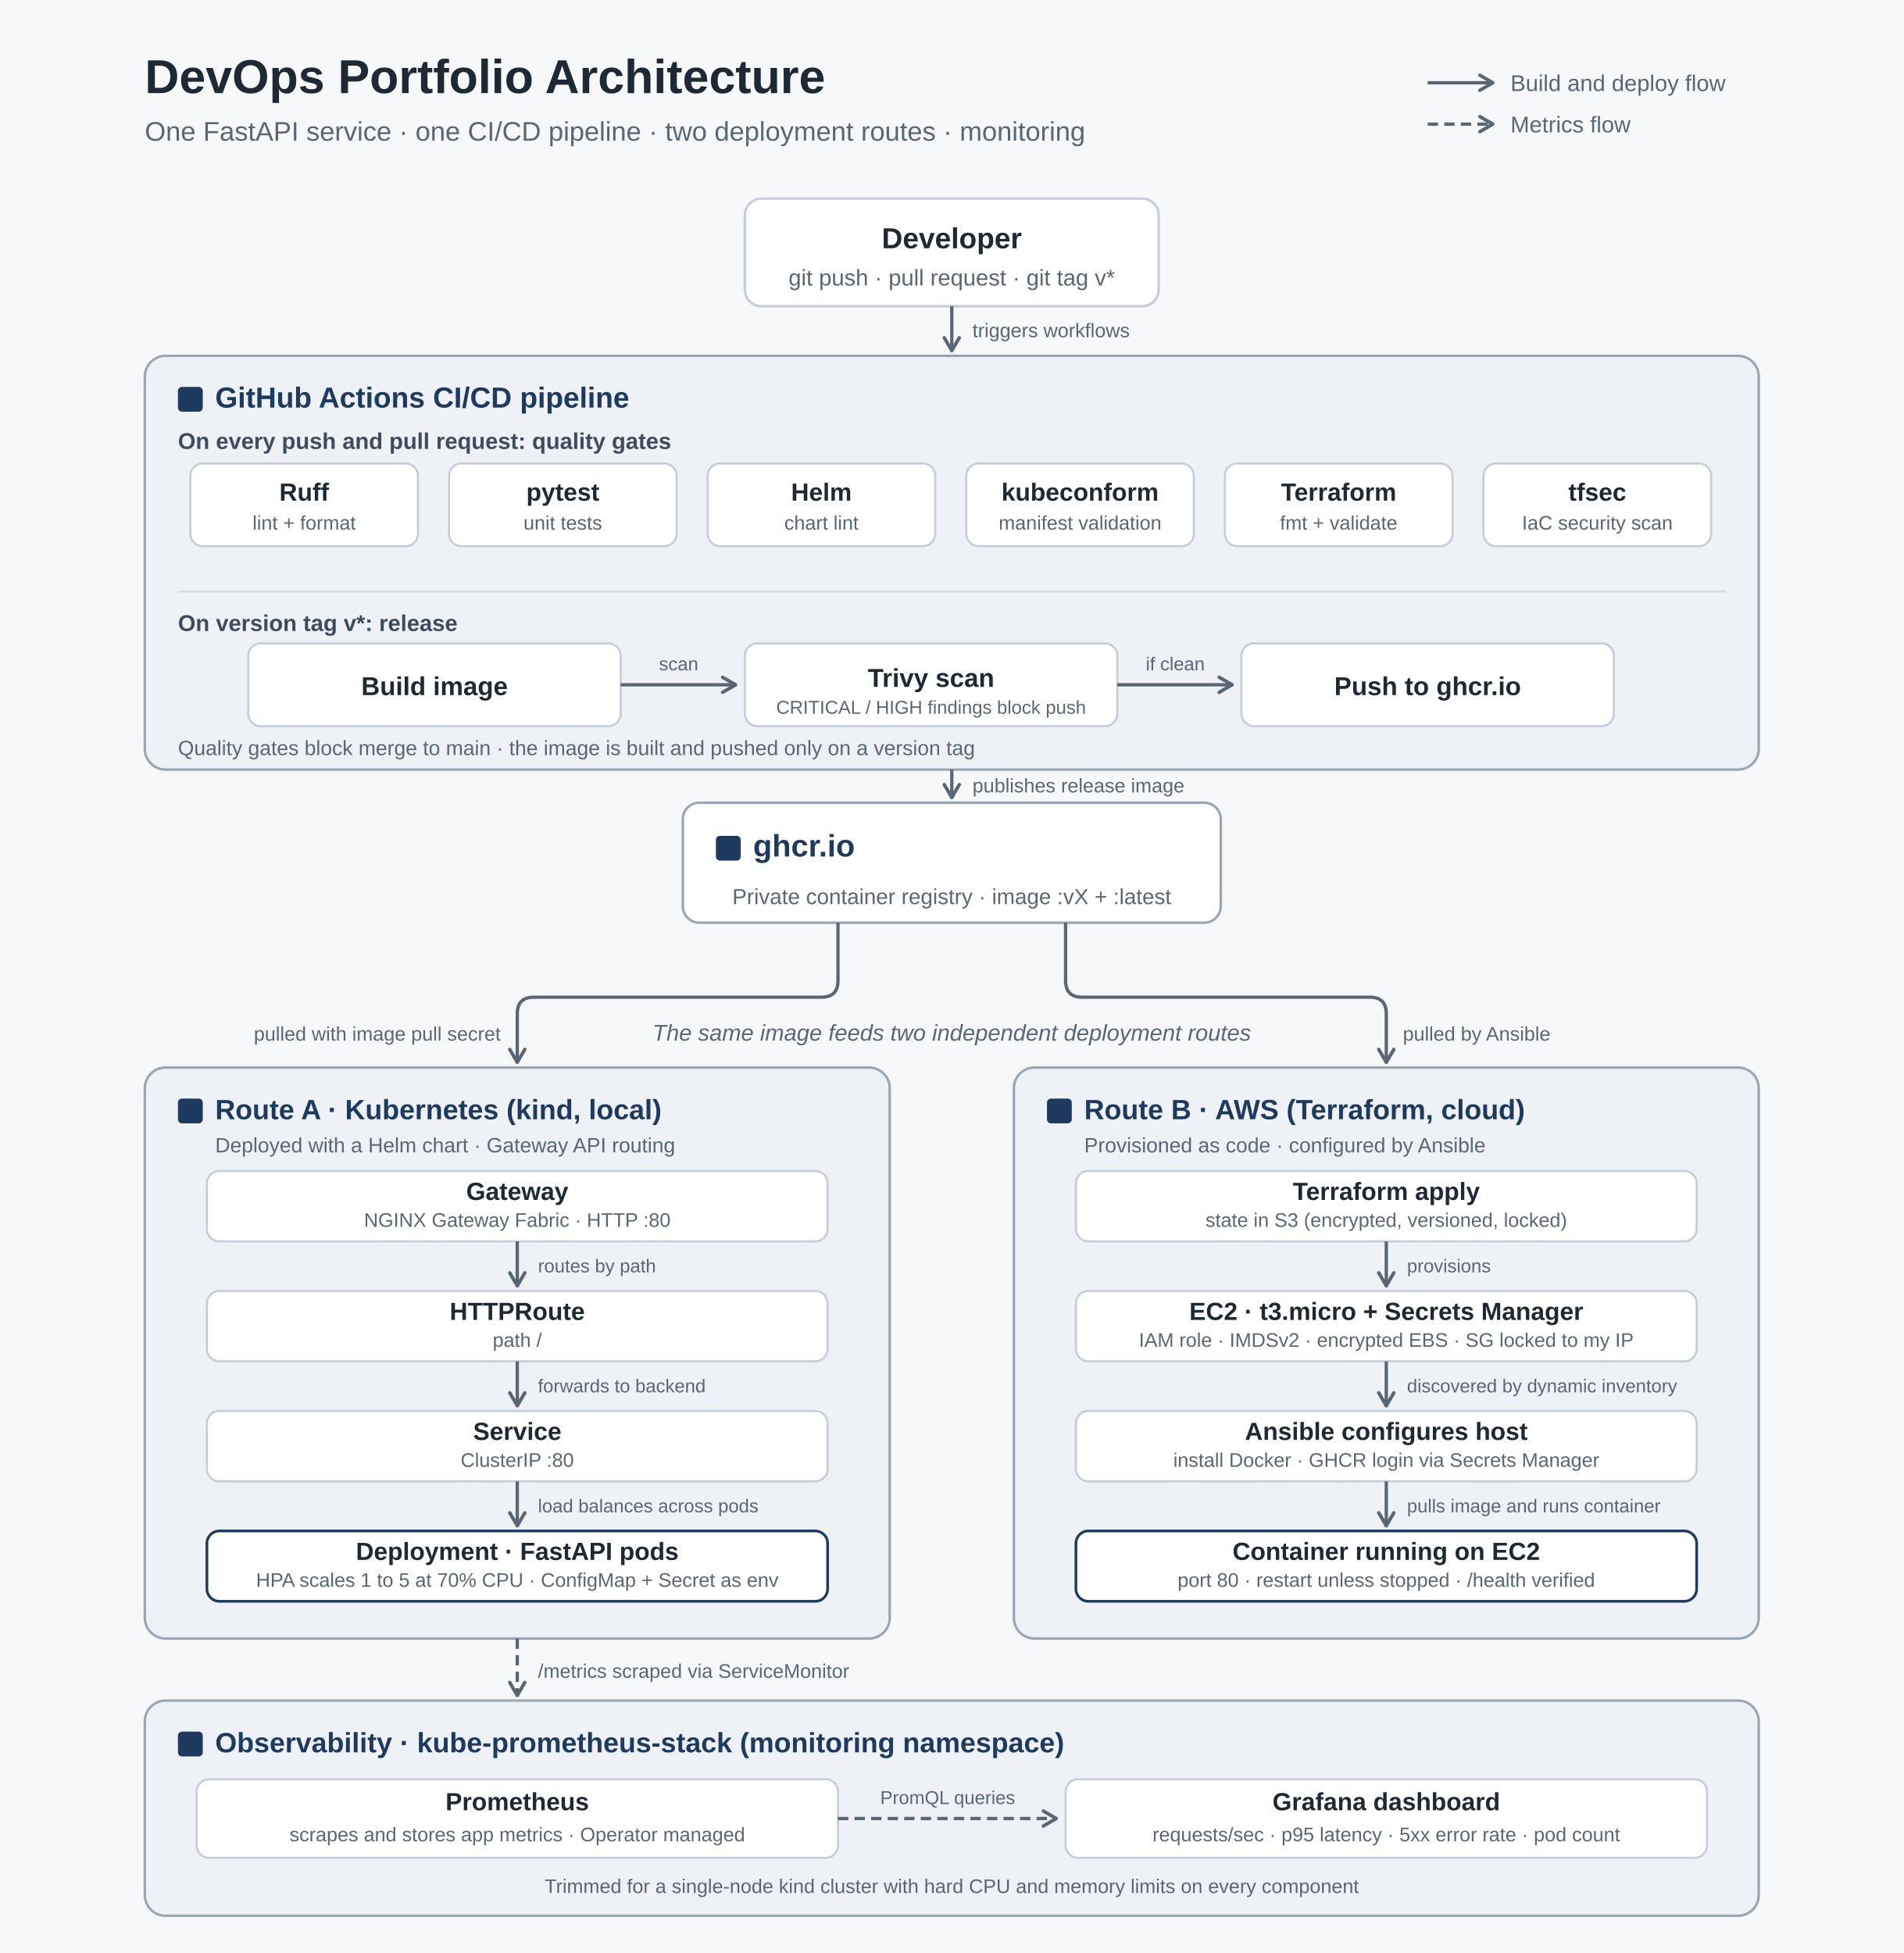
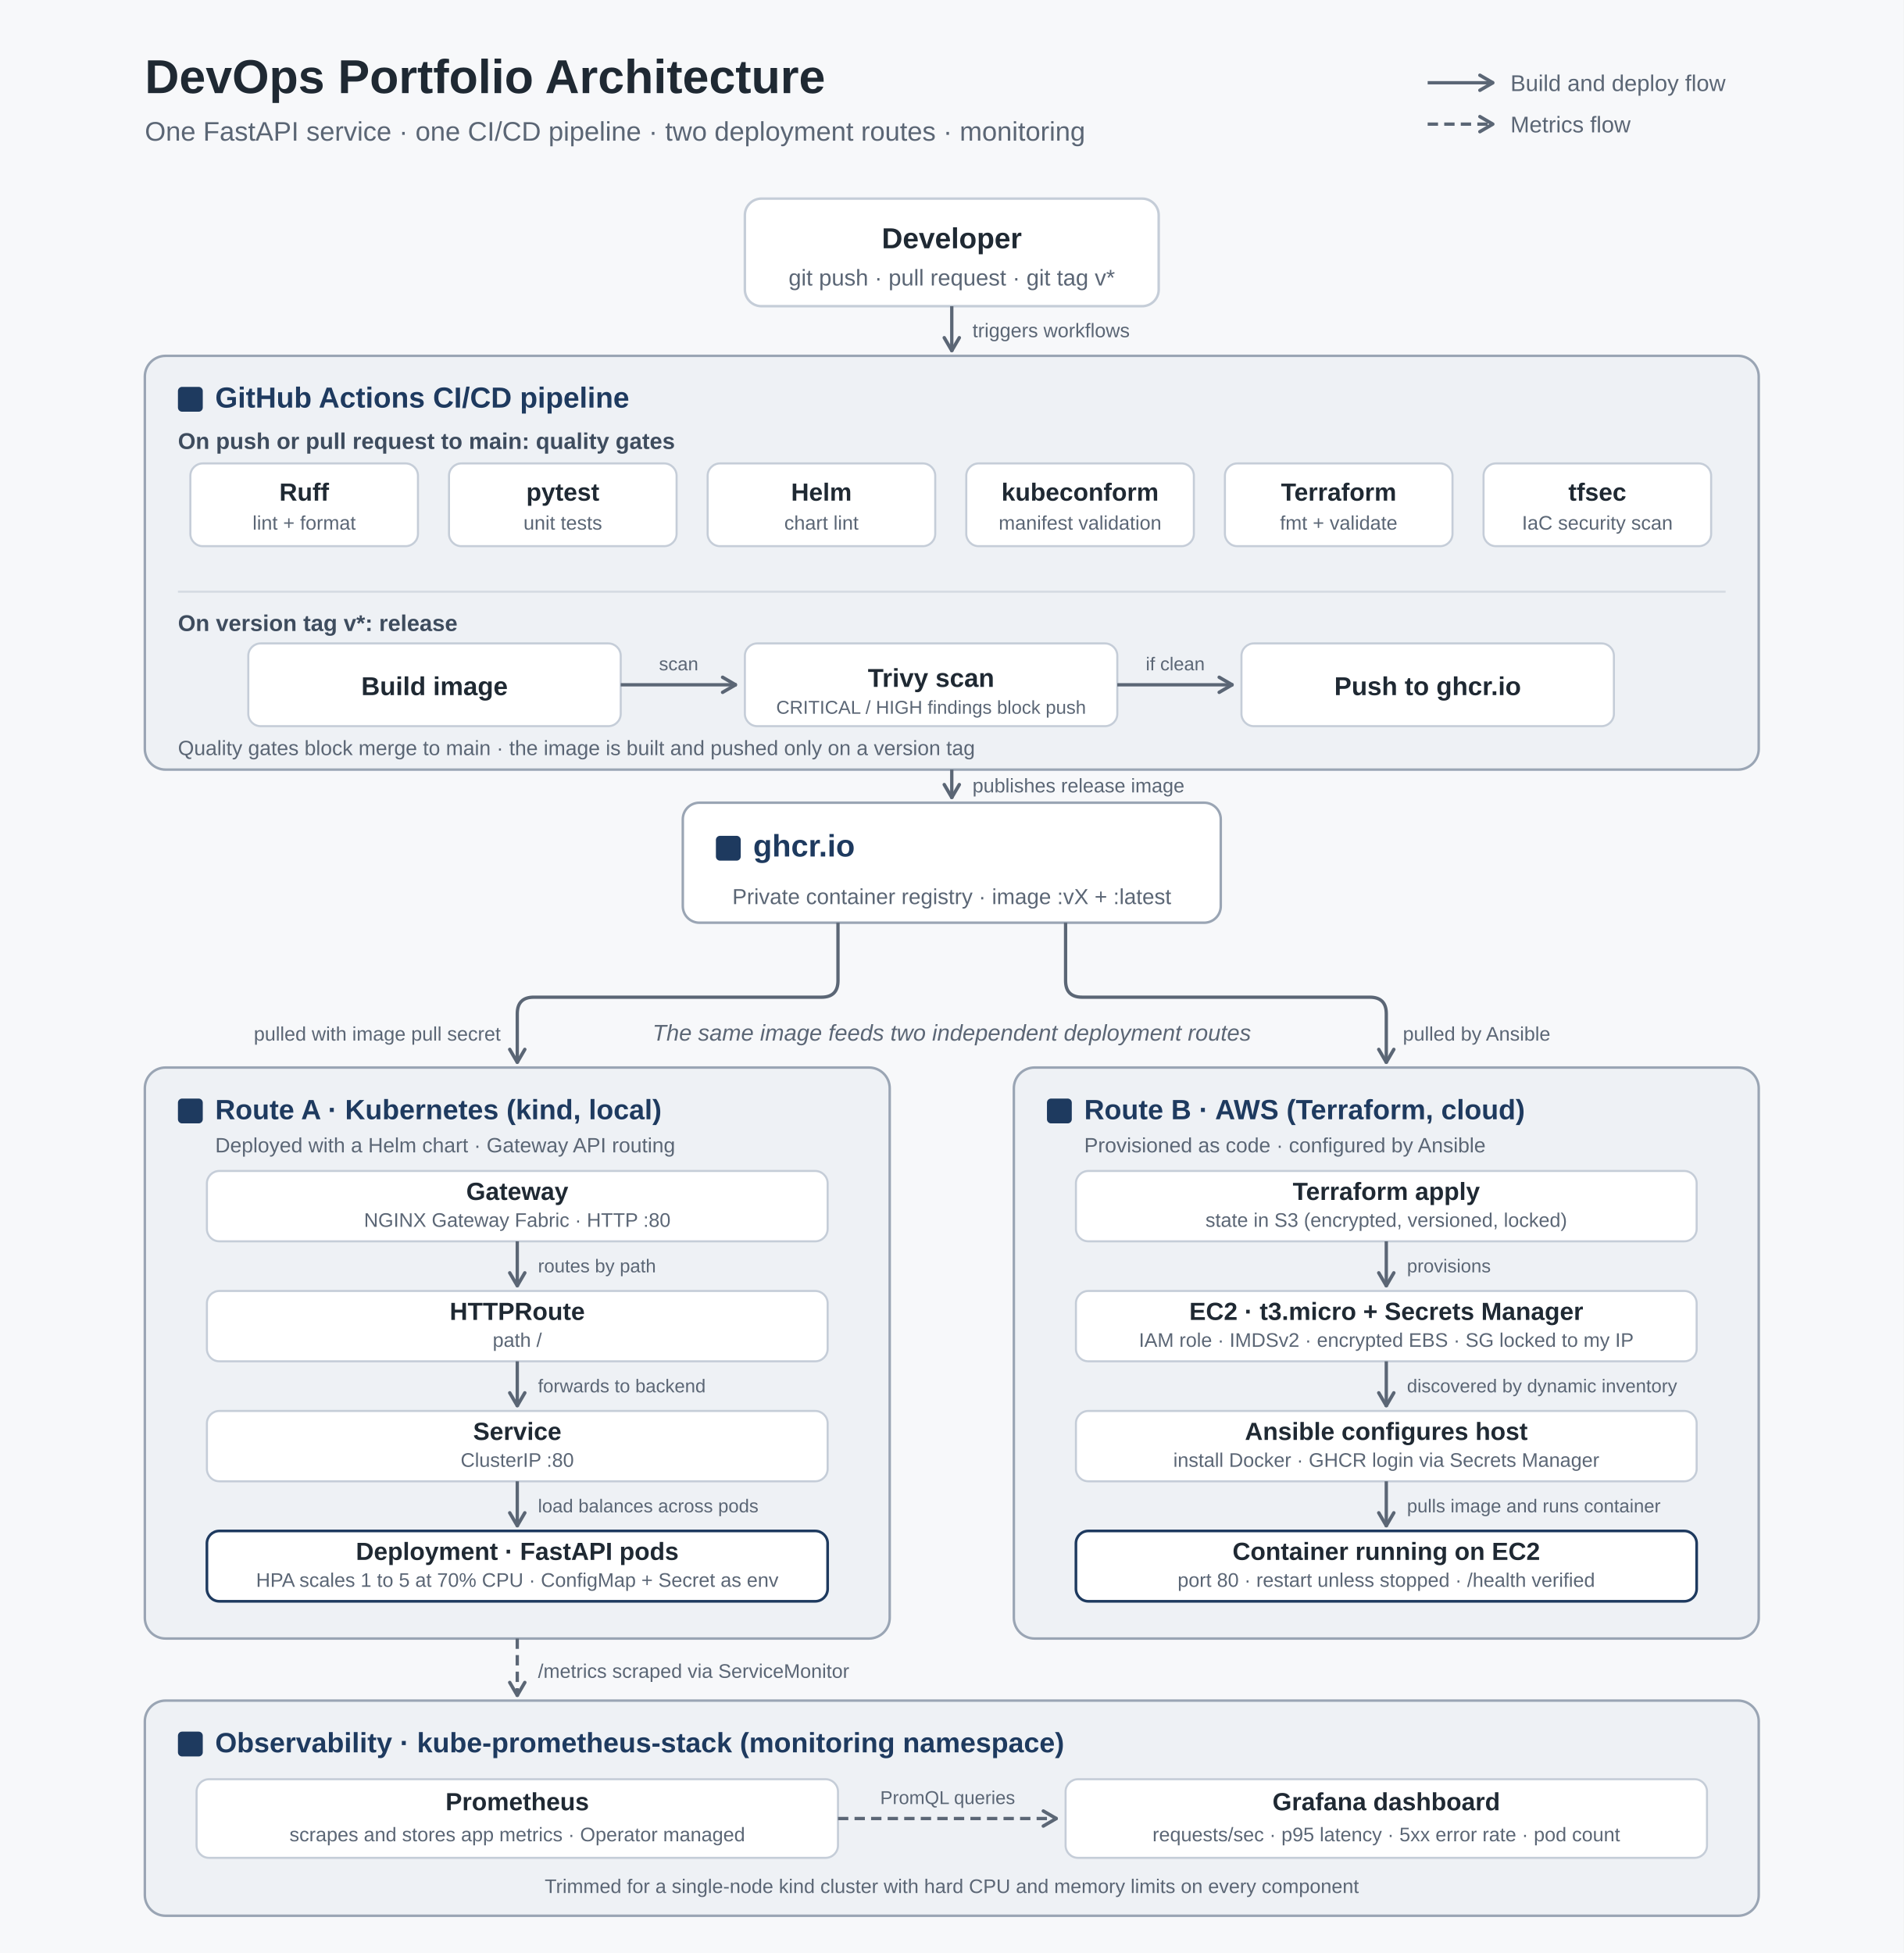
<svg xmlns="http://www.w3.org/2000/svg" width="100%" viewBox="0 0 920 944" role="img" font-family="'Segoe UI', -apple-system, BlinkMacSystemFont, 'Helvetica Neue', Arial, sans-serif">
  <defs>
    <marker id="arrow" viewBox="0 0 10 10" refX="8.5" refY="5" markerWidth="6.5" markerHeight="6.5" orient="auto-start-reverse">
      <path d="M2 1.5L8 5L2 8.5" fill="none" stroke="#5B6675" stroke-width="1.6" stroke-linecap="round" stroke-linejoin="round" />
    </marker>
  </defs>
  <rect x="0" y="0" width="920" height="944" fill="#F7F8FA" />
  <text x="70" y="45" font-size="23" font-weight="700" fill="#1F2933">DevOps Portfolio Architecture</text>
  <text x="70" y="68" font-size="13" fill="#5B6675">One FastAPI service · one CI/CD pipeline · two deployment routes · monitoring</text>
  <line x1="690" y1="40" x2="722" y2="40" stroke="#5B6675" stroke-width="1.6" marker-end="url(#arrow)" />
  <text x="730" y="44" font-size="11" fill="#5B6675">Build and deploy flow</text>
  <line x1="690" y1="60" x2="722" y2="60" stroke="#5B6675" stroke-width="1.6" stroke-dasharray="5 3" marker-end="url(#arrow)" />
  <text x="730" y="64" font-size="11" fill="#5B6675">Metrics flow</text>
  <rect x="360" y="96" width="200" height="52" rx="8" fill="#FFFFFF" stroke="#C5CDD8" stroke-width="1.2" />
  <text x="460" y="120" text-anchor="middle" font-size="14" font-weight="600" fill="#1F2933">Developer</text>
  <text x="460" y="138" text-anchor="middle" font-size="11" fill="#5B6675">git push · pull request · git tag v*</text>
  <line x1="460" y1="148" x2="460" y2="170" stroke="#5B6675" stroke-width="1.6" marker-end="url(#arrow)" />
  <text x="470" y="163" font-size="9.5" fill="#5B6675">triggers workflows</text>
  <rect x="70" y="172" width="780" height="200" rx="10" fill="#EEF1F5" stroke="#9AA5B4" stroke-width="1.2" />
  <rect x="86" y="187" width="12" height="12" rx="2" fill="#1E3A5F" />
  <text x="104" y="197" font-size="14" font-weight="700" fill="#1E3A5F">GitHub Actions CI/CD pipeline</text>
-   <text x="86" y="217" font-size="11" font-weight="600" fill="#3E4C5E">On every push and pull request: quality gates</text>
+   <text x="86" y="217" font-size="11" font-weight="600" fill="#3E4C5E">On push or pull request to main: quality gates</text>
  <g font-size="9.5">
    <rect x="92" y="224" width="110" height="40" rx="6" fill="#FFFFFF" stroke="#C5CDD8" stroke-width="1" />
    <text x="147" y="242" text-anchor="middle" font-size="12" font-weight="600" fill="#1F2933">Ruff</text>
    <text x="147" y="256" text-anchor="middle" fill="#5B6675">lint + format</text>
    <rect x="217" y="224" width="110" height="40" rx="6" fill="#FFFFFF" stroke="#C5CDD8" stroke-width="1" />
    <text x="272" y="242" text-anchor="middle" font-size="12" font-weight="600" fill="#1F2933">pytest</text>
    <text x="272" y="256" text-anchor="middle" fill="#5B6675">unit tests</text>
    <rect x="342" y="224" width="110" height="40" rx="6" fill="#FFFFFF" stroke="#C5CDD8" stroke-width="1" />
    <text x="397" y="242" text-anchor="middle" font-size="12" font-weight="600" fill="#1F2933">Helm</text>
    <text x="397" y="256" text-anchor="middle" fill="#5B6675">chart lint</text>
    <rect x="467" y="224" width="110" height="40" rx="6" fill="#FFFFFF" stroke="#C5CDD8" stroke-width="1" />
    <text x="522" y="242" text-anchor="middle" font-size="12" font-weight="600" fill="#1F2933">kubeconform</text>
    <text x="522" y="256" text-anchor="middle" fill="#5B6675">manifest validation</text>
    <rect x="592" y="224" width="110" height="40" rx="6" fill="#FFFFFF" stroke="#C5CDD8" stroke-width="1" />
    <text x="647" y="242" text-anchor="middle" font-size="12" font-weight="600" fill="#1F2933">Terraform</text>
    <text x="647" y="256" text-anchor="middle" fill="#5B6675">fmt + validate</text>
    <rect x="717" y="224" width="110" height="40" rx="6" fill="#FFFFFF" stroke="#C5CDD8" stroke-width="1" />
    <text x="772" y="242" text-anchor="middle" font-size="12" font-weight="600" fill="#1F2933">tfsec</text>
    <text x="772" y="256" text-anchor="middle" fill="#5B6675">IaC security scan</text>
  </g>
  <line x1="86" y1="286" x2="834" y2="286" stroke="#D5DBE3" stroke-width="1" />
  <text x="86" y="305" font-size="11" font-weight="600" fill="#3E4C5E">On version tag v*: release</text>
  <rect x="120" y="311" width="180" height="40" rx="6" fill="#FFFFFF" stroke="#C5CDD8" stroke-width="1" />
  <text x="210" y="336" text-anchor="middle" font-size="12.5" font-weight="600" fill="#1F2933">Build image</text>
  <line x1="300" y1="331" x2="356" y2="331" stroke="#5B6675" stroke-width="1.6" marker-end="url(#arrow)" />
  <text x="328" y="324" text-anchor="middle" font-size="9" fill="#5B6675">scan</text>
  <rect x="360" y="311" width="180" height="40" rx="6" fill="#FFFFFF" stroke="#C5CDD8" stroke-width="1" />
  <text x="450" y="332" text-anchor="middle" font-size="12.5" font-weight="600" fill="#1F2933">Trivy scan</text>
  <text x="450" y="345" text-anchor="middle" font-size="9" fill="#5B6675">CRITICAL / HIGH findings block push</text>
  <line x1="540" y1="331" x2="596" y2="331" stroke="#5B6675" stroke-width="1.6" marker-end="url(#arrow)" />
  <text x="568" y="324" text-anchor="middle" font-size="9" fill="#5B6675">if clean</text>
  <rect x="600" y="311" width="180" height="40" rx="6" fill="#FFFFFF" stroke="#C5CDD8" stroke-width="1" />
  <text x="690" y="336" text-anchor="middle" font-size="12.5" font-weight="600" fill="#1F2933">Push to ghcr.io</text>
  <text x="86" y="365" font-size="10" fill="#5B6675">Quality gates block merge to main · the image is built and pushed only on a version tag</text>
  <line x1="460" y1="372" x2="460" y2="386" stroke="#5B6675" stroke-width="1.6" marker-end="url(#arrow)" />
  <text x="470" y="383" font-size="9.5" fill="#5B6675">publishes release image</text>
  <rect x="330" y="388" width="260" height="58" rx="8" fill="#FFFFFF" stroke="#9AA5B4" stroke-width="1.2" />
  <rect x="346" y="404" width="12" height="12" rx="2" fill="#1E3A5F" />
  <text x="364" y="414" font-size="15" font-weight="700" fill="#1E3A5F">ghcr.io</text>
  <text x="460" y="437" text-anchor="middle" font-size="10.5" fill="#5B6675">Private container registry · image :vX + :latest</text>
  <path d="M405 446 V474 Q405 482 397 482 H258 Q250 482 250 490 V514" fill="none" stroke="#5B6675" stroke-width="1.6" marker-end="url(#arrow)" />
  <path d="M515 446 V474 Q515 482 523 482 H662 Q670 482 670 490 V514" fill="none" stroke="#5B6675" stroke-width="1.6" marker-end="url(#arrow)" />
  <text x="242" y="503" text-anchor="end" font-size="9.5" fill="#5B6675">pulled with image pull secret</text>
  <text x="678" y="503" font-size="9.5" fill="#5B6675">pulled by Ansible</text>
  <text x="460" y="503" text-anchor="middle" font-size="11" font-style="italic" fill="#5B6675">The same image feeds two independent deployment routes</text>
  <rect x="70" y="516" width="360" height="276" rx="10" fill="#EEF1F5" stroke="#9AA5B4" stroke-width="1.2" />
  <rect x="86" y="531" width="12" height="12" rx="2" fill="#1E3A5F" />
  <text x="104" y="541" font-size="13.5" font-weight="700" fill="#1E3A5F">Route A · Kubernetes (kind, local)</text>
  <text x="104" y="557" font-size="10" fill="#5B6675">Deployed with a Helm chart · Gateway API routing</text>
  <rect x="100" y="566" width="300" height="34" rx="6" fill="#FFFFFF" stroke="#C5CDD8" stroke-width="1" />
  <text x="250" y="580" text-anchor="middle" font-size="12" font-weight="600" fill="#1F2933">Gateway</text>
  <text x="250" y="593" text-anchor="middle" font-size="9.5" fill="#5B6675">NGINX Gateway Fabric · HTTP :80</text>
  <line x1="250" y1="600" x2="250" y2="622" stroke="#5B6675" stroke-width="1.6" marker-end="url(#arrow)" />
  <text x="260" y="615" font-size="9" fill="#5B6675">routes by path</text>
  <rect x="100" y="624" width="300" height="34" rx="6" fill="#FFFFFF" stroke="#C5CDD8" stroke-width="1" />
  <text x="250" y="638" text-anchor="middle" font-size="12" font-weight="600" fill="#1F2933">HTTPRoute</text>
  <text x="250" y="651" text-anchor="middle" font-size="9.5" fill="#5B6675">path /</text>
  <line x1="250" y1="658" x2="250" y2="680" stroke="#5B6675" stroke-width="1.6" marker-end="url(#arrow)" />
  <text x="260" y="673" font-size="9" fill="#5B6675">forwards to backend</text>
  <rect x="100" y="682" width="300" height="34" rx="6" fill="#FFFFFF" stroke="#C5CDD8" stroke-width="1" />
  <text x="250" y="696" text-anchor="middle" font-size="12" font-weight="600" fill="#1F2933">Service</text>
  <text x="250" y="709" text-anchor="middle" font-size="9.5" fill="#5B6675">ClusterIP :80</text>
  <line x1="250" y1="716" x2="250" y2="738" stroke="#5B6675" stroke-width="1.6" marker-end="url(#arrow)" />
  <text x="260" y="731" font-size="9" fill="#5B6675">load balances across pods</text>
  <rect x="100" y="740" width="300" height="34" rx="6" fill="#FFFFFF" stroke="#1E3A5F" stroke-width="1.3" />
  <text x="250" y="754" text-anchor="middle" font-size="12" font-weight="600" fill="#1F2933">Deployment · FastAPI pods</text>
  <text x="250" y="767" text-anchor="middle" font-size="9.5" fill="#5B6675">HPA scales 1 to 5 at 70% CPU · ConfigMap + Secret as env</text>
  <rect x="490" y="516" width="360" height="276" rx="10" fill="#EEF1F5" stroke="#9AA5B4" stroke-width="1.2" />
  <rect x="506" y="531" width="12" height="12" rx="2" fill="#1E3A5F" />
  <text x="524" y="541" font-size="13.5" font-weight="700" fill="#1E3A5F">Route B · AWS (Terraform, cloud)</text>
  <text x="524" y="557" font-size="10" fill="#5B6675">Provisioned as code · configured by Ansible</text>
  <rect x="520" y="566" width="300" height="34" rx="6" fill="#FFFFFF" stroke="#C5CDD8" stroke-width="1" />
  <text x="670" y="580" text-anchor="middle" font-size="12" font-weight="600" fill="#1F2933">Terraform apply</text>
  <text x="670" y="593" text-anchor="middle" font-size="9.5" fill="#5B6675">state in S3 (encrypted, versioned, locked)</text>
  <line x1="670" y1="600" x2="670" y2="622" stroke="#5B6675" stroke-width="1.6" marker-end="url(#arrow)" />
  <text x="680" y="615" font-size="9" fill="#5B6675">provisions</text>
  <rect x="520" y="624" width="300" height="34" rx="6" fill="#FFFFFF" stroke="#C5CDD8" stroke-width="1" />
  <text x="670" y="638" text-anchor="middle" font-size="12" font-weight="600" fill="#1F2933">EC2 · t3.micro + Secrets Manager</text>
  <text x="670" y="651" text-anchor="middle" font-size="9.5" fill="#5B6675">IAM role · IMDSv2 · encrypted EBS · SG locked to my IP</text>
  <line x1="670" y1="658" x2="670" y2="680" stroke="#5B6675" stroke-width="1.6" marker-end="url(#arrow)" />
  <text x="680" y="673" font-size="9" fill="#5B6675">discovered by dynamic inventory</text>
  <rect x="520" y="682" width="300" height="34" rx="6" fill="#FFFFFF" stroke="#C5CDD8" stroke-width="1" />
  <text x="670" y="696" text-anchor="middle" font-size="12" font-weight="600" fill="#1F2933">Ansible configures host</text>
  <text x="670" y="709" text-anchor="middle" font-size="9.5" fill="#5B6675">install Docker · GHCR login via Secrets Manager</text>
  <line x1="670" y1="716" x2="670" y2="738" stroke="#5B6675" stroke-width="1.6" marker-end="url(#arrow)" />
  <text x="680" y="731" font-size="9" fill="#5B6675">pulls image and runs container</text>
  <rect x="520" y="740" width="300" height="34" rx="6" fill="#FFFFFF" stroke="#1E3A5F" stroke-width="1.3" />
  <text x="670" y="754" text-anchor="middle" font-size="12" font-weight="600" fill="#1F2933">Container running on EC2</text>
  <text x="670" y="767" text-anchor="middle" font-size="9.5" fill="#5B6675">port 80 · restart unless stopped · /health verified</text>
  <line x1="250" y1="792" x2="250" y2="820" stroke="#5B6675" stroke-width="1.6" stroke-dasharray="5 3" marker-end="url(#arrow)" />
  <text x="260" y="811" font-size="9.5" fill="#5B6675">/metrics scraped via ServiceMonitor</text>
  <rect x="70" y="822" width="780" height="104" rx="10" fill="#EEF1F5" stroke="#9AA5B4" stroke-width="1.2" />
  <rect x="86" y="837" width="12" height="12" rx="2" fill="#1E3A5F" />
  <text x="104" y="847" font-size="13.5" font-weight="700" fill="#1E3A5F">Observability · kube-prometheus-stack (monitoring namespace)</text>
  <rect x="95" y="860" width="310" height="38" rx="6" fill="#FFFFFF" stroke="#C5CDD8" stroke-width="1" />
  <text x="250" y="875" text-anchor="middle" font-size="12" font-weight="600" fill="#1F2933">Prometheus</text>
  <text x="250" y="890" text-anchor="middle" font-size="9.5" fill="#5B6675">scrapes and stores app metrics · Operator managed</text>
  <line x1="405" y1="879" x2="511" y2="879" stroke="#5B6675" stroke-width="1.6" stroke-dasharray="5 3" marker-end="url(#arrow)" />
  <text x="458" y="872" text-anchor="middle" font-size="9" fill="#5B6675">PromQL queries</text>
  <rect x="515" y="860" width="310" height="38" rx="6" fill="#FFFFFF" stroke="#C5CDD8" stroke-width="1" />
  <text x="670" y="875" text-anchor="middle" font-size="12" font-weight="600" fill="#1F2933">Grafana dashboard</text>
  <text x="670" y="890" text-anchor="middle" font-size="9.5" fill="#5B6675">requests/sec · p95 latency · 5xx error rate · pod count</text>
  <text x="460" y="915" text-anchor="middle" font-size="9.5" fill="#5B6675">Trimmed for a single-node kind cluster with hard CPU and memory limits on every component</text>
</svg>
